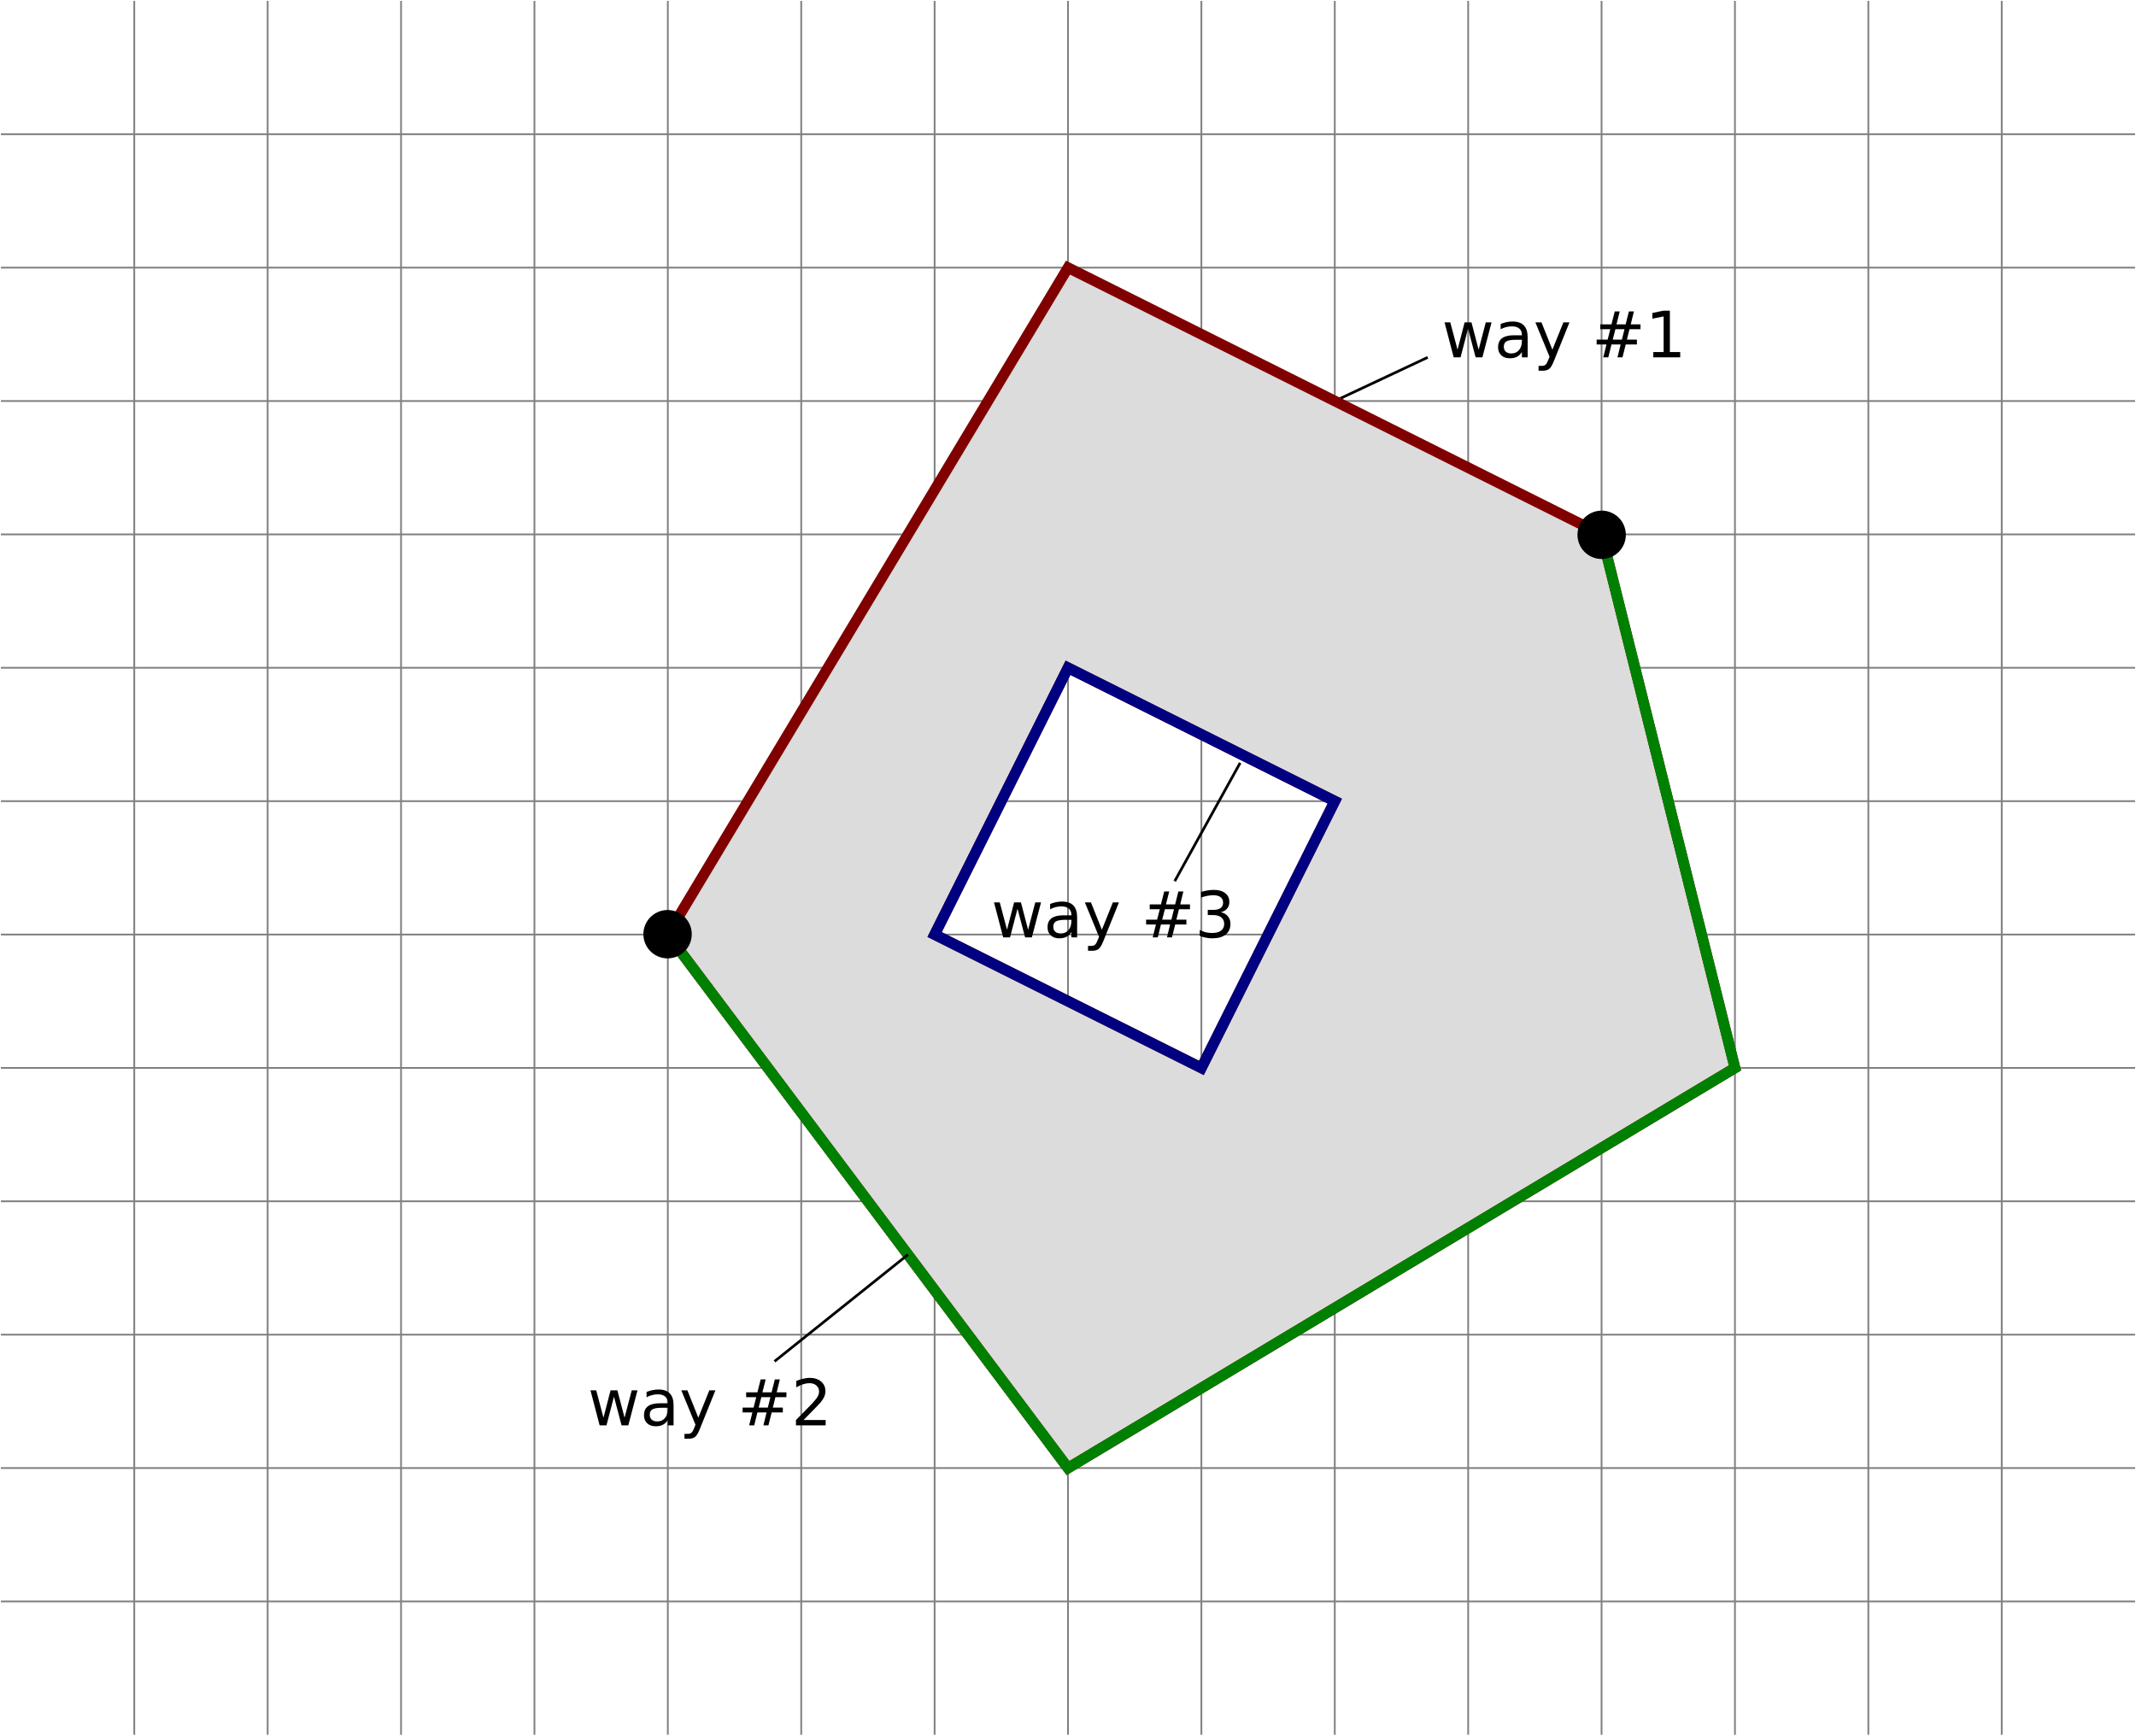
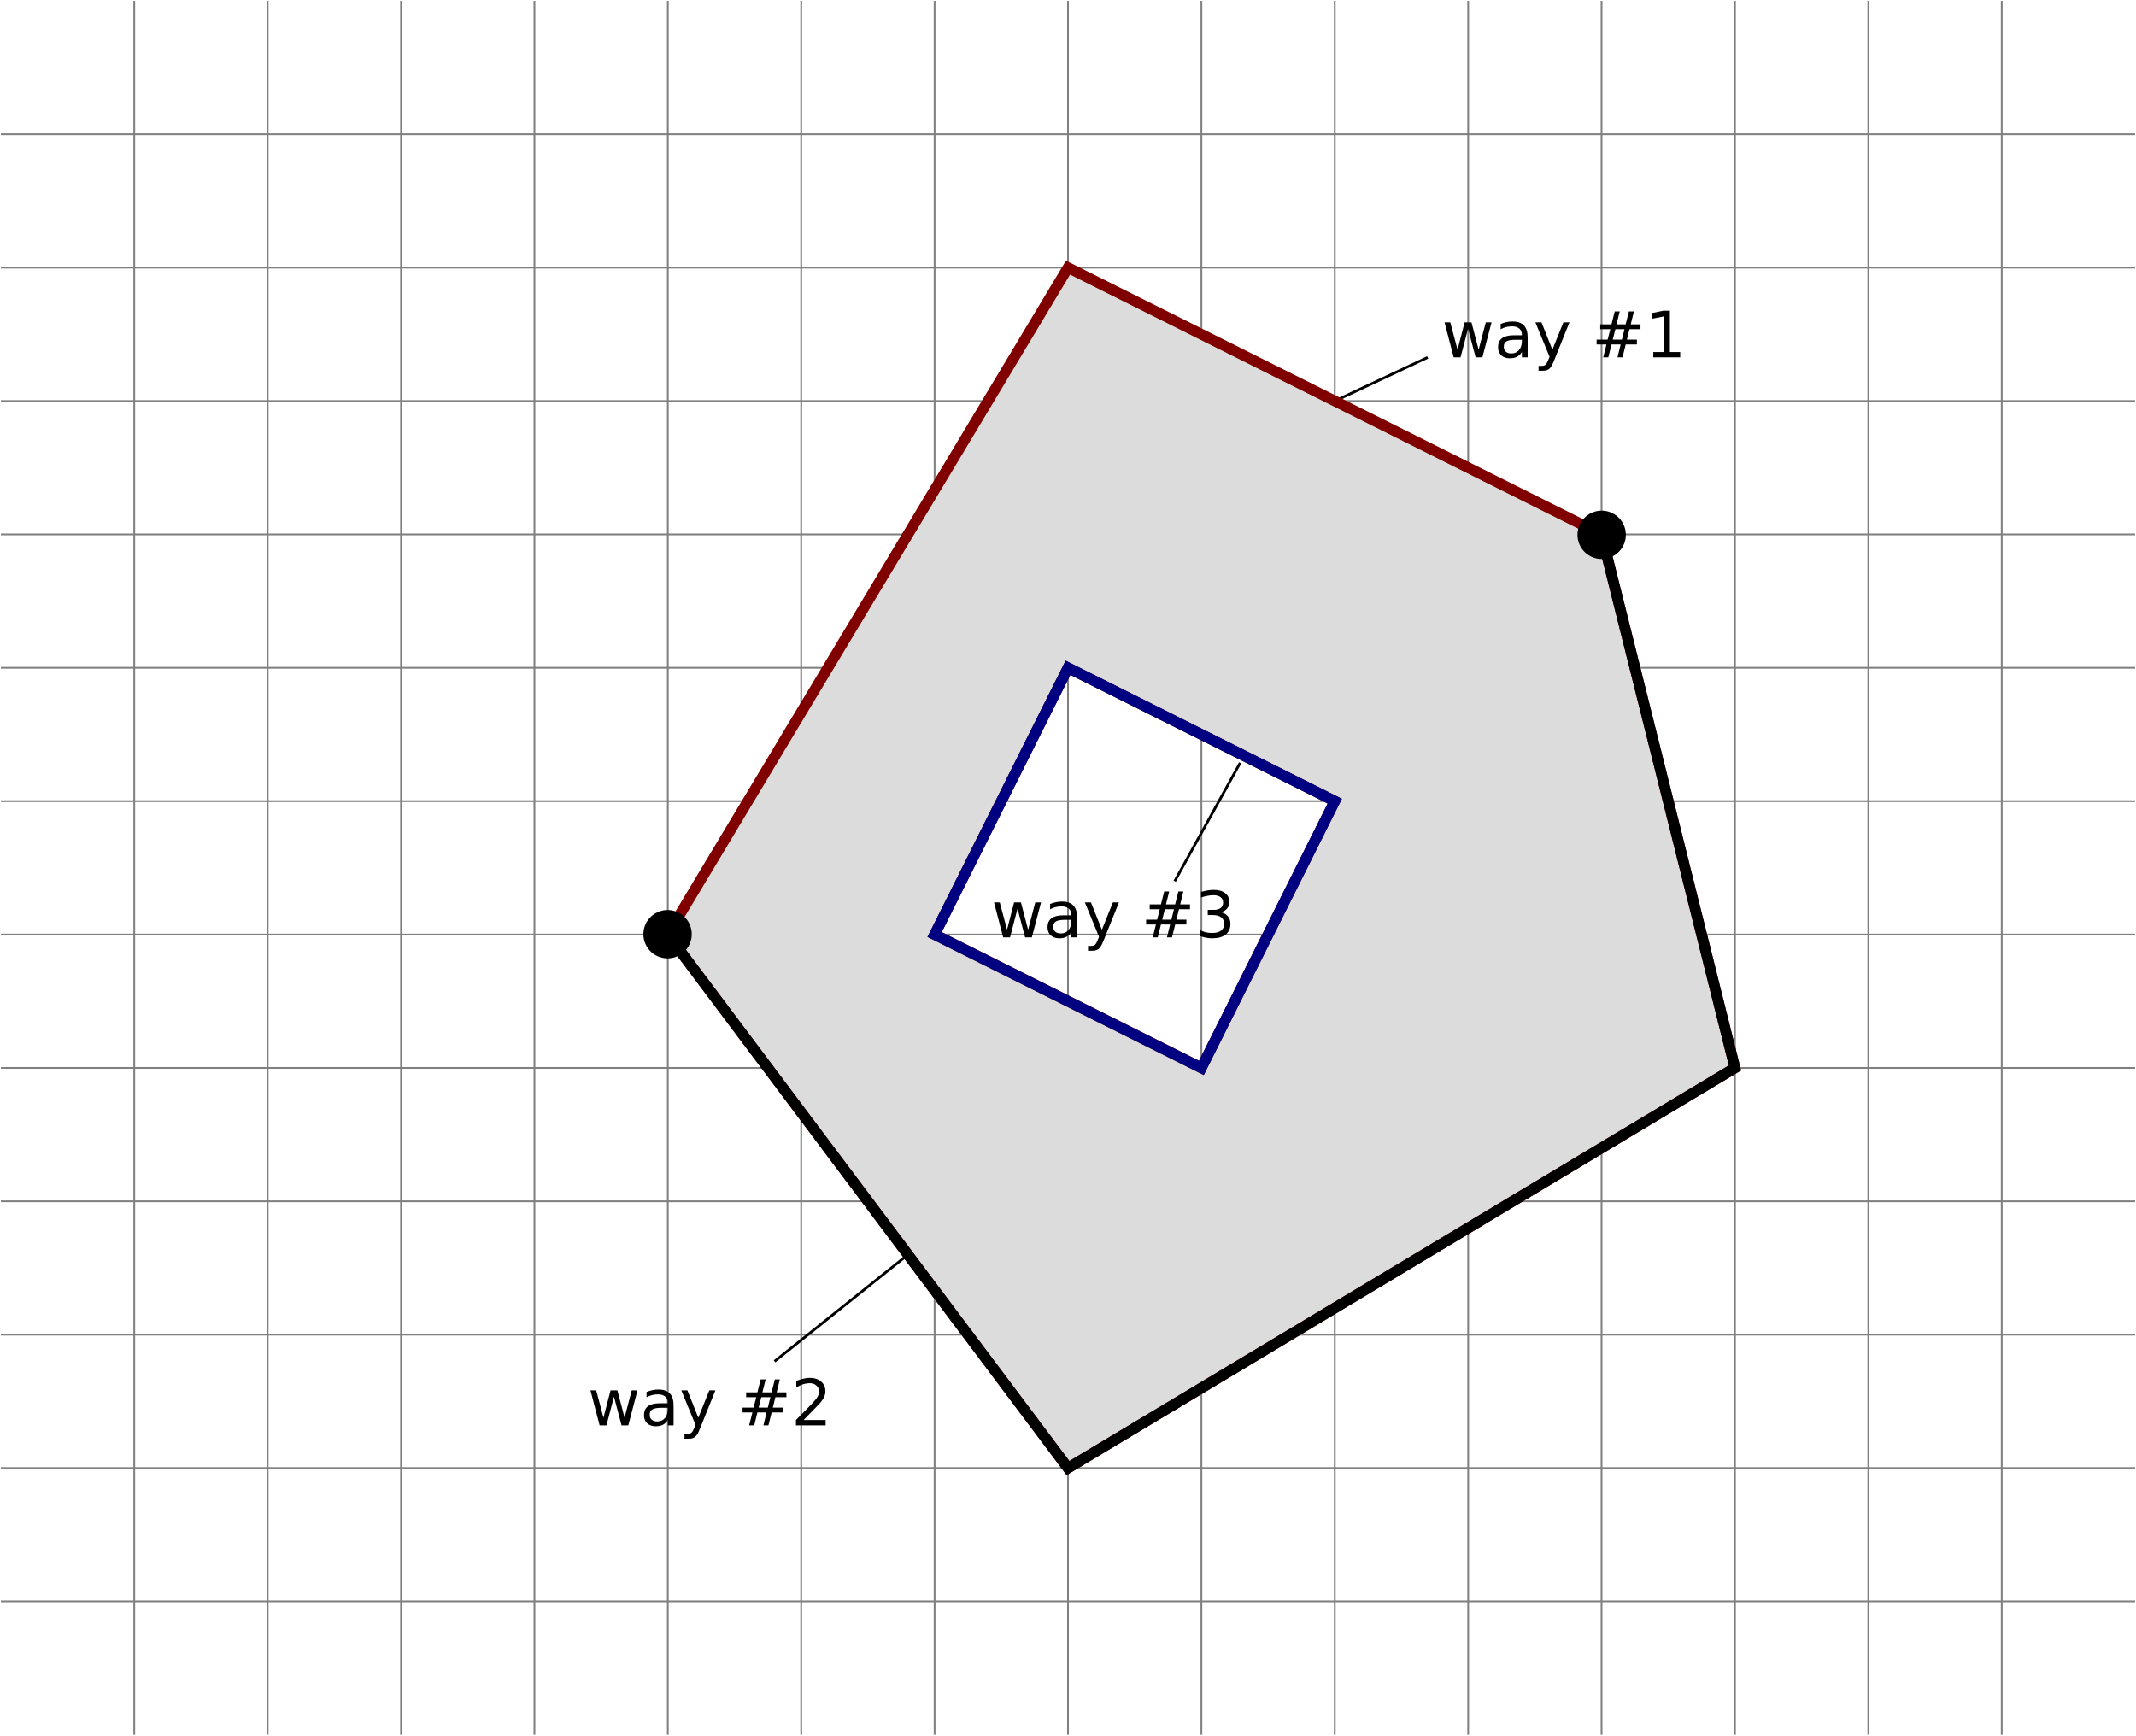
<svg xmlns="http://www.w3.org/2000/svg" version="1.0" width="400.33" height="325.33" id="svg2">
  <defs id="defs4">
    <marker orient="auto" refY="0.0" refX="0.0" id="DotM" style="overflow:visible">
      <path id="path6263" d="M -2.5,-1.0 C -2.5,1.76 -4.74,4.0 -7.5,4.0 C -10.26,4.0 -12.5,1.76 -12.5,-1.0 C -12.5,-3.76 -10.26,-6.0 -7.5,-6.0 C -4.74,-6.0 -2.5,-3.76 -2.5,-1.0 z " style="fill-rule:evenodd;stroke:#000000;stroke-width:1.0pt;marker-start:none;marker-end:none" transform="scale(0.4) translate(7.4, 1)" />
    </marker>
    <marker orient="auto" refY="0.0" refX="0.0" id="DotL" style="overflow:visible">
      <path id="path6260" d="M -2.5,-1.0 C -2.5,1.76 -4.74,4.0 -7.5,4.0 C -10.26,4.0 -12.5,1.76 -12.5,-1.0 C -12.5,-3.76 -10.26,-6.0 -7.5,-6.0 C -4.74,-6.0 -2.5,-3.76 -2.5,-1.0 z " style="fill-rule:evenodd;stroke:#000000;stroke-width:1.0pt;marker-start:none;marker-end:none" transform="scale(0.8) translate(7.4, 1)" />
    </marker>
    <pattern patternUnits="userSpaceOnUse" width="2" height="1" patternTransform="translate(0,0) scale(10,10)" id="Strips1_1">
      <rect style="fill:black;stroke:none" x="0" y="-0.5" width="1" height="2" id="rect3949" />
    </pattern>
  </defs>
  <g id="layer1" transform="translate(-49.835,-102.1972)">
    <path d="M 50,127.362 L 450,127.362" id="path2385" style="fill:none;fill-rule:evenodd;stroke:#808080;stroke-width:0.33;stroke-linecap:butt;stroke-linejoin:miter;stroke-miterlimit:4;stroke-dasharray:none;stroke-opacity:1" />
    <path d="M 50,152.362 L 450,152.362" id="path2387" style="fill:none;fill-rule:evenodd;stroke:#808080;stroke-width:0.33;stroke-linecap:butt;stroke-linejoin:miter;stroke-miterlimit:4;stroke-dasharray:none;stroke-opacity:1" />
    <path d="M 50,177.362 L 450,177.362" id="path2389" style="fill:none;fill-rule:evenodd;stroke:#808080;stroke-width:0.33;stroke-linecap:butt;stroke-linejoin:miter;stroke-miterlimit:4;stroke-dasharray:none;stroke-opacity:1" />
    <path d="M 50,202.362 L 450,202.362" id="path2391" style="fill:none;fill-rule:evenodd;stroke:#808080;stroke-width:0.33;stroke-linecap:butt;stroke-linejoin:miter;stroke-miterlimit:4;stroke-dasharray:none;stroke-opacity:1" />
    <path d="M 50,227.362 L 450,227.362" id="path2393" style="fill:none;fill-rule:evenodd;stroke:#808080;stroke-width:0.33;stroke-linecap:butt;stroke-linejoin:miter;stroke-miterlimit:4;stroke-dasharray:none;stroke-opacity:1" />
    <path d="M 50,252.362 L 450,252.362" id="path2395" style="fill:none;fill-rule:evenodd;stroke:#808080;stroke-width:0.33;stroke-linecap:butt;stroke-linejoin:miter;stroke-miterlimit:4;stroke-dasharray:none;stroke-opacity:1" />
    <path d="M 50,277.362 L 450,277.362" id="path2397" style="fill:none;fill-rule:evenodd;stroke:#808080;stroke-width:0.33;stroke-linecap:butt;stroke-linejoin:miter;stroke-miterlimit:4;stroke-dasharray:none;stroke-opacity:1" />
    <path d="M 50,302.362 L 450,302.362" id="path2399" style="fill:none;fill-rule:evenodd;stroke:#808080;stroke-width:0.33;stroke-linecap:butt;stroke-linejoin:miter;stroke-miterlimit:4;stroke-dasharray:none;stroke-opacity:1" />
    <path d="M 50,327.362 L 450,327.362" id="path2401" style="fill:none;fill-rule:evenodd;stroke:#808080;stroke-width:0.33;stroke-linecap:butt;stroke-linejoin:miter;stroke-miterlimit:4;stroke-dasharray:none;stroke-opacity:1" />
    <path d="M 50,352.362 L 450,352.362" id="path2403" style="fill:none;fill-rule:evenodd;stroke:#808080;stroke-width:0.33;stroke-linecap:butt;stroke-linejoin:miter;stroke-miterlimit:4;stroke-dasharray:none;stroke-opacity:1" />
    <path d="M 50,377.362 L 450,377.362" id="path2405" style="fill:none;fill-rule:evenodd;stroke:#808080;stroke-width:0.33;stroke-linecap:butt;stroke-linejoin:miter;stroke-miterlimit:4;stroke-dasharray:none;stroke-opacity:1" />
    <path d="M 50,402.362 L 450,402.362" id="path2407" style="fill:none;fill-rule:evenodd;stroke:#808080;stroke-width:0.33;stroke-linecap:butt;stroke-linejoin:miter;stroke-miterlimit:4;stroke-dasharray:none;stroke-opacity:1" />
    <path d="M 75,102.362 L 75,427.362" id="path2409" style="fill:none;fill-rule:evenodd;stroke:#808080;stroke-width:0.33;stroke-linecap:butt;stroke-linejoin:miter;stroke-miterlimit:4;stroke-dasharray:none;stroke-opacity:1" />
    <path d="M 100,102.362 L 100,427.362" id="path2411" style="fill:none;fill-rule:evenodd;stroke:#808080;stroke-width:0.33;stroke-linecap:butt;stroke-linejoin:miter;stroke-miterlimit:4;stroke-dasharray:none;stroke-opacity:1" />
    <path d="M 125,102.362 L 125,427.362" id="path2413" style="fill:none;fill-rule:evenodd;stroke:#808080;stroke-width:0.33;stroke-linecap:butt;stroke-linejoin:miter;stroke-miterlimit:4;stroke-dasharray:none;stroke-opacity:1" />
    <path d="M 150,102.362 L 150,427.362" id="path2415" style="fill:none;fill-rule:evenodd;stroke:#808080;stroke-width:0.33;stroke-linecap:butt;stroke-linejoin:miter;stroke-miterlimit:4;stroke-dasharray:none;stroke-opacity:1" />
    <path d="M 175,102.362 L 175,427.362" id="path2417" style="fill:none;fill-rule:evenodd;stroke:#808080;stroke-width:0.33;stroke-linecap:butt;stroke-linejoin:miter;stroke-miterlimit:4;stroke-dasharray:none;stroke-opacity:1" />
    <path d="M 200,102.362 L 200,427.362" id="path2419" style="fill:none;fill-rule:evenodd;stroke:#808080;stroke-width:0.33;stroke-linecap:butt;stroke-linejoin:miter;stroke-miterlimit:4;stroke-dasharray:none;stroke-opacity:1" />
    <path d="M 225,102.362 L 225,427.362" id="path2421" style="fill:none;fill-rule:evenodd;stroke:#808080;stroke-width:0.33;stroke-linecap:butt;stroke-linejoin:miter;stroke-miterlimit:4;stroke-dasharray:none;stroke-opacity:1" />
    <path d="M 250,102.362 L 250,427.362" id="path2423" style="fill:none;fill-rule:evenodd;stroke:#808080;stroke-width:0.33;stroke-linecap:butt;stroke-linejoin:miter;stroke-miterlimit:4;stroke-dasharray:none;stroke-opacity:1" />
    <path d="M 275,102.362 L 275,427.362" id="path2425" style="fill:none;fill-rule:evenodd;stroke:#808080;stroke-width:0.33;stroke-linecap:butt;stroke-linejoin:miter;stroke-miterlimit:4;stroke-dasharray:none;stroke-opacity:1" />
    <path d="M 300,102.362 L 300,427.362" id="path2427" style="fill:none;fill-rule:evenodd;stroke:#808080;stroke-width:0.33;stroke-linecap:butt;stroke-linejoin:miter;stroke-miterlimit:4;stroke-dasharray:none;stroke-opacity:1" />
    <path d="M 325,102.362 L 325,427.362" id="path2429" style="fill:none;fill-rule:evenodd;stroke:#808080;stroke-width:0.33;stroke-linecap:butt;stroke-linejoin:miter;stroke-miterlimit:4;stroke-dasharray:none;stroke-opacity:1" />
    <path d="M 350,102.362 L 350,427.362" id="path2431" style="fill:none;fill-rule:evenodd;stroke:#808080;stroke-width:0.33;stroke-linecap:butt;stroke-linejoin:miter;stroke-miterlimit:4;stroke-dasharray:none;stroke-opacity:1" />
    <path d="M 375,102.362 L 375,427.362" id="path2433" style="fill:none;fill-rule:evenodd;stroke:#808080;stroke-width:0.33;stroke-linecap:butt;stroke-linejoin:miter;stroke-miterlimit:4;stroke-dasharray:none;stroke-opacity:1" />
    <path d="M 400,102.362 L 400,427.362" id="path2435" style="fill:none;fill-rule:evenodd;stroke:#808080;stroke-width:0.33;stroke-linecap:butt;stroke-linejoin:miter;stroke-miterlimit:4;stroke-dasharray:none;stroke-opacity:1" />
    <path d="M 425,102.362 L 425,427.362" id="path2437" style="fill:none;fill-rule:evenodd;stroke:#808080;stroke-width:0.33;stroke-linecap:butt;stroke-linejoin:miter;stroke-miterlimit:4;stroke-dasharray:none;stroke-opacity:1" />
  </g>
  <g id="layer2" transform="translate(-49.835,-102.1972)">
-     <text x="320.07" y="169.182" id="text3214" xml:space="preserve" style="font-size:12px;font-style:normal;font-weight:normal;fill:#000000;fill-opacity:1;stroke:none;stroke-width:1px;stroke-linecap:butt;stroke-linejoin:miter;stroke-opacity:1;font-family:Bitstream Vera Sans">
+     <text x="320.07" y="169.182" id="text3214" xml:space="preserve" style="font-style:normal;font-weight:normal;font-size:12px;line-height:0%;font-family:'Bitstream Vera Sans';fill:#000000;fill-opacity:1;stroke:none;stroke-width:1px;stroke-linecap:butt;stroke-linejoin:miter;stroke-opacity:1">
      <tspan x="320.07" y="169.182" id="tspan3216">way #1</tspan>
    </text>
-     <text x="235.634" y="277.896" id="text3218" xml:space="preserve" style="font-size:12px;font-style:normal;font-weight:normal;fill:#000000;fill-opacity:1;stroke:none;stroke-width:1px;stroke-linecap:butt;stroke-linejoin:miter;stroke-opacity:1;font-family:Bitstream Vera Sans">
+     <text x="235.634" y="277.896" id="text3218" xml:space="preserve" style="font-style:normal;font-weight:normal;font-size:12px;line-height:0%;font-family:'Bitstream Vera Sans';fill:#000000;fill-opacity:1;stroke:none;stroke-width:1px;stroke-linecap:butt;stroke-linejoin:miter;stroke-opacity:1">
      <tspan x="235.634" y="277.896" id="tspan3220">way #3</tspan>
    </text>
    <path d="M 317.414,169.182 L 300,177.362" id="path3222" style="fill:none;fill-rule:evenodd;stroke:#000000;stroke-width:0.5;stroke-linecap:butt;stroke-linejoin:miter;stroke-miterlimit:4;stroke-dasharray:none;stroke-opacity:1" />
    <path d="M 270,267.362 L 282.264,245.187" id="path3224" style="fill:none;fill-rule:evenodd;stroke:#000000;stroke-width:0.5;stroke-linecap:butt;stroke-linejoin:miter;stroke-miterlimit:4;stroke-dasharray:none;stroke-opacity:1" />
    <path d="M 250,152.362 L 350,202.362 L 375,302.362 L 250,377.362 L 175,277.362 L 250,152.362 z M 250,227.362 L 300,252.362 L 275,302.362 L 225,277.362 L 250,227.362 z" id="path3210" style="opacity:1;fill:#dcdcdc;fill-opacity:1;fill-rule:evenodd;stroke:#800000;stroke-width:2;stroke-linecap:butt;stroke-linejoin:miter;stroke-miterlimit:4;stroke-dasharray:none;stroke-opacity:1" />
-     <path d="M 175,277.362 L 250,377.362 L 375,302.362 L 350,202.362" id="path4713" style="fill:none;fill-rule:evenodd;stroke:#008000;stroke-width:2;stroke-linecap:butt;stroke-linejoin:miter;stroke-miterlimit:4;stroke-dasharray:none;stroke-opacity:1;marker-start:url(#DotM);marker-end:url(#DotM)" />
-     <text x="160" y="369.362" id="text4715" xml:space="preserve" style="font-size:12px;font-style:normal;font-weight:normal;fill:#000000;fill-opacity:1;stroke:none;stroke-width:1px;stroke-linecap:butt;stroke-linejoin:miter;stroke-opacity:1;font-family:Bitstream Vera Sans">
+     <path d="M 175,277.362 L 250,377.362 L 375,302.362 L 350,202.362" id="path4713" style="fill:none;fill-rule:evenodd;stroke:#000000;stroke-width:2;stroke-linecap:butt;stroke-linejoin:miter;stroke-miterlimit:4;stroke-dasharray:none;stroke-opacity:1;marker-start:url(#DotM);marker-end:url(#DotM)" />
+     <text x="160" y="369.362" id="text4715" xml:space="preserve" style="font-style:normal;font-weight:normal;font-size:12px;line-height:0%;font-family:'Bitstream Vera Sans';fill:#000000;fill-opacity:1;stroke:none;stroke-width:1px;stroke-linecap:butt;stroke-linejoin:miter;stroke-opacity:1">
      <tspan x="160" y="369.362" id="tspan4717">way #2</tspan>
    </text>
    <path d="M 220,337.362 L 195,357.362" id="path4719" style="fill:none;fill-rule:evenodd;stroke:#000000;stroke-width:0.5;stroke-linecap:butt;stroke-linejoin:miter;stroke-miterlimit:4;stroke-dasharray:none;stroke-opacity:1" />
    <path style="fill:none;fill-rule:evenodd;stroke:#000080;stroke-width:2;stroke-linecap:butt;stroke-linejoin:miter;stroke-opacity:1;stroke-miterlimit:4;stroke-dasharray:none" d="M 250.165,150.165 L 225.165,200.165 L 175.165,175.165 L 200.165,125.165 L 250.165,150.165 z" id="path6191" transform="translate(49.835,102.1972)" />
  </g>
</svg>
